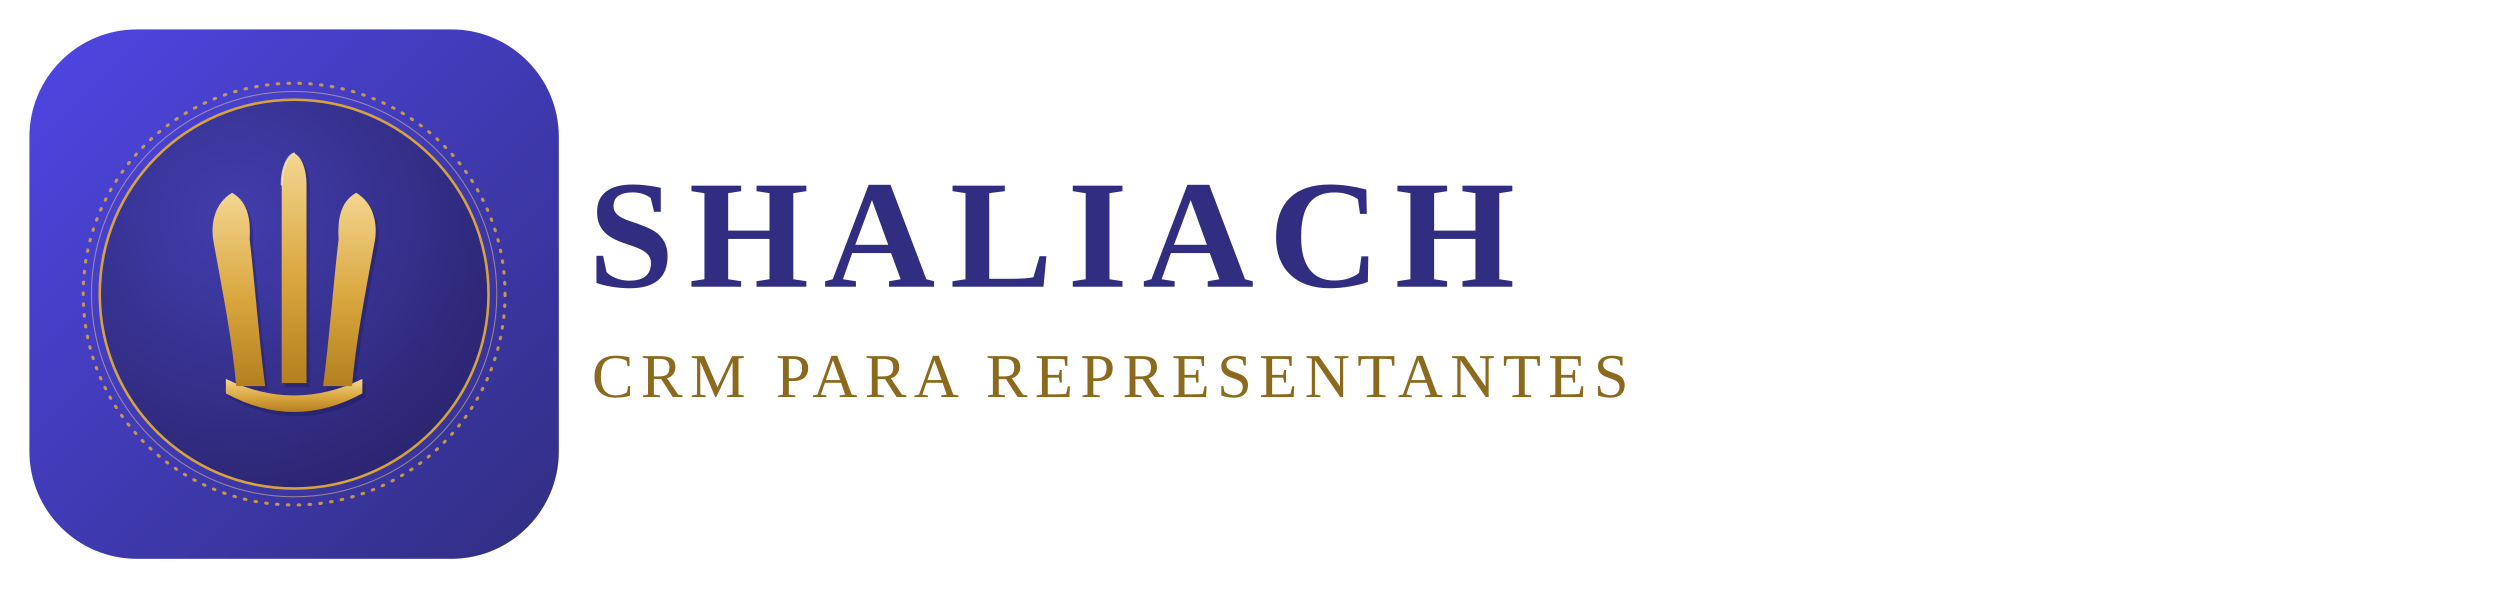
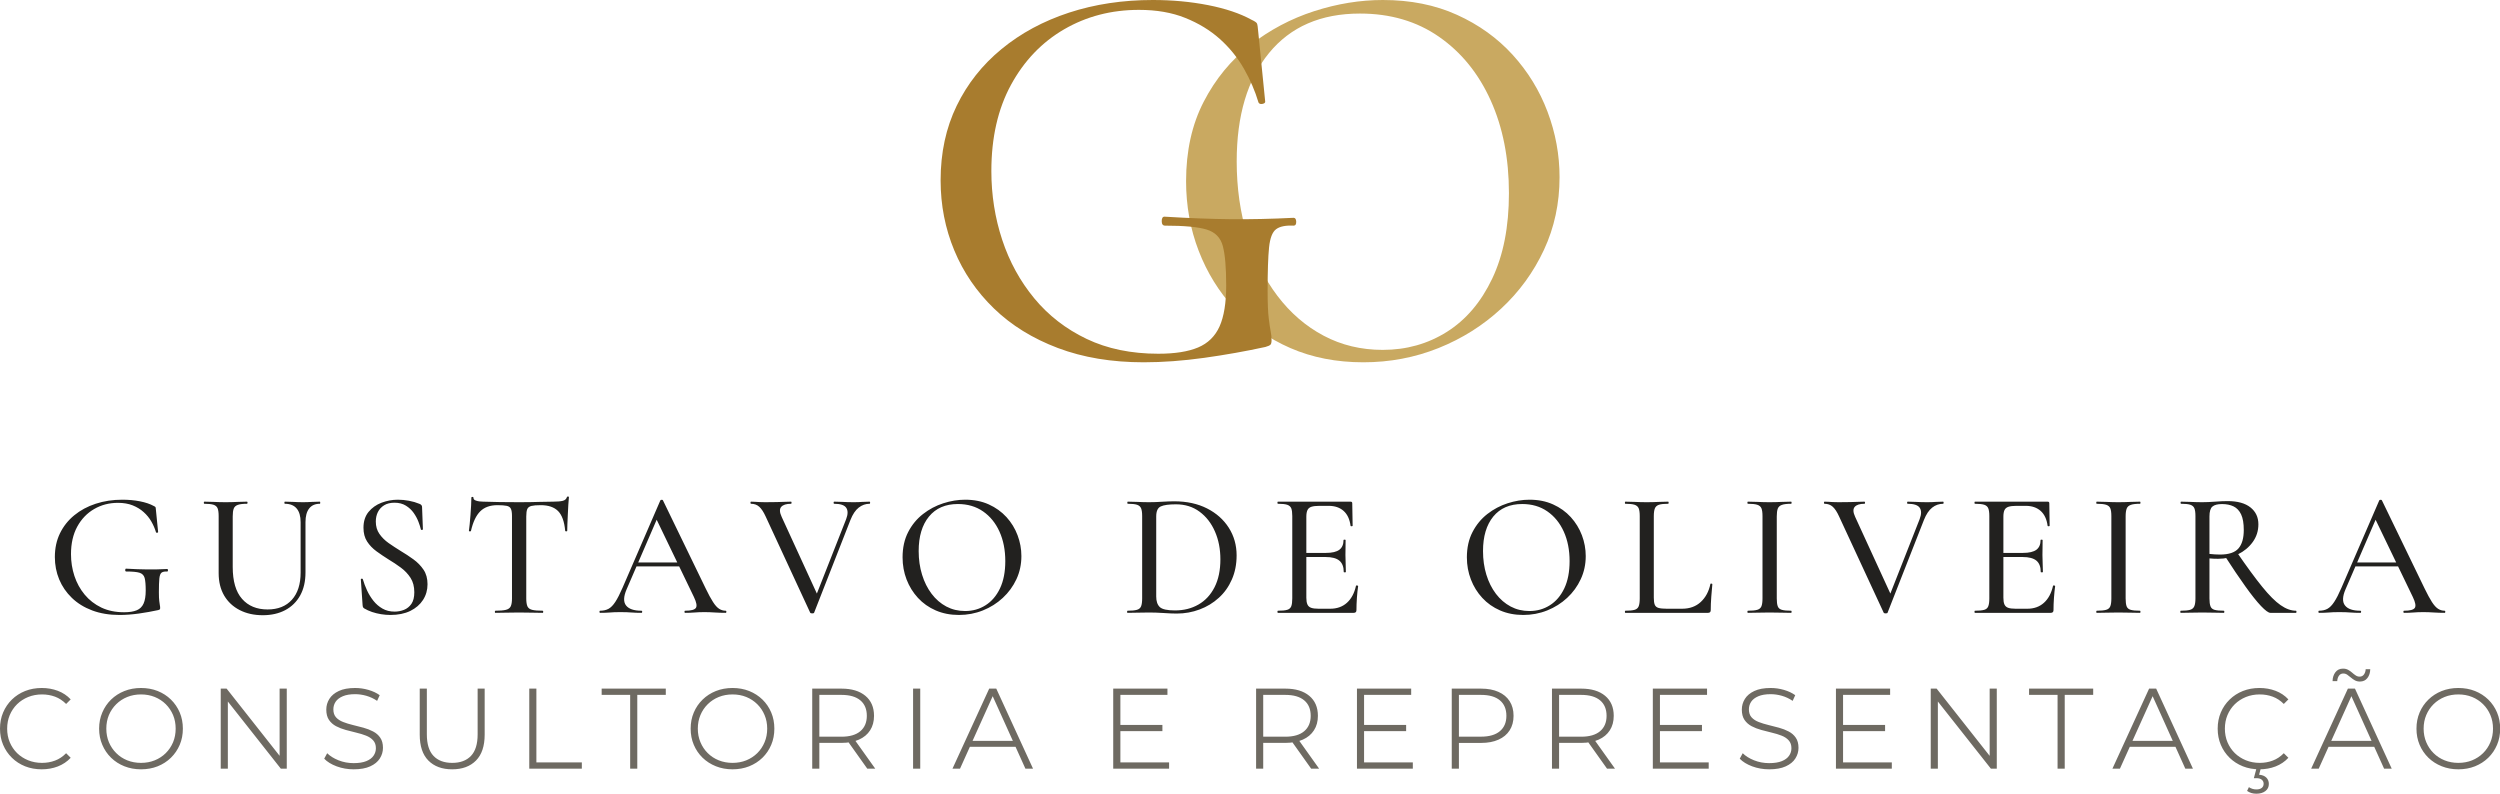
- <svg xmlns="http://www.w3.org/2000/svg" viewBox="0 0 680 160">
-   <defs>
-     <linearGradient id="bgGrad2" x1="0%" y1="0%" x2="100%" y2="100%">
-       <stop offset="0%" stop-color="#4F46E5" />
-       <stop offset="100%" stop-color="#312E81" />
-     </linearGradient>
-     <radialGradient id="medallionGrad2" cx="35%" cy="30%" r="75%">
-       <stop offset="0%" stop-color="#433DAE" />
-       <stop offset="100%" stop-color="#2A2570" />
-     </radialGradient>
-     <linearGradient id="goldGrad2" x1="0%" y1="0%" x2="0%" y2="100%">
-       <stop offset="0%" stop-color="#F3D68F" />
-       <stop offset="55%" stop-color="#D9A63E" />
-       <stop offset="100%" stop-color="#B47F1F" />
-     </linearGradient>
-   </defs>
-   <g transform="translate(8,8) scale(0.28125)">
-     <rect width="512" height="512" rx="104" fill="url(#bgGrad2)" />
-     <circle cx="256" cy="256" r="204" fill="none" stroke="#D9A63E" stroke-width="3" stroke-dasharray="1.5 9" stroke-linecap="round" opacity="0.85" />
-     <circle cx="256" cy="256" r="196" fill="none" stroke="#F3D68F" stroke-width="1" opacity="0.5" />
-     <circle cx="256" cy="256" r="188" fill="url(#medallionGrad2)" stroke="#D9A63E" stroke-width="2.5" opacity="0.97" />
-     <g transform="translate(3,4)" opacity="0.35" fill="#1A1750">
-       <path d="M190,352 Q256,388 322,352 L322,338 Q256,370 190,338 Z" />
-       <path d="M200,345 C196,300 188,260 178,205 C175,188 179,168 196,158 C212,167 214,185 213,203 C219,255 222,300 228,345 Z" />
-       <path d="M244,342 C244,280 244,210 244,150 C244,133 250,122 256,120 C262,122 268,133 268,150 C268,210 268,280 268,342 Z" />
-       <path d="M312,345 C316,300 324,260 334,205 C337,188 333,168 316,158 C300,167 298,185 299,203 C293,255 290,300 284,345 Z" />
+ <svg xmlns="http://www.w3.org/2000/svg" width="590.2" height="187.4" viewBox="0 0 590.2 187.4" role="img" aria-labelledby="t">
+   <g fill="#C9A961">
+     <g transform="translate(273.54 83.95)">
+       <path d="M48.31 1.58Q38.81 1.58 31.09 -1.78Q23.36 -5.15 17.89 -11.09Q12.41 -17.03 9.44 -24.75Q6.47 -32.47 6.47 -41.18Q6.47 -51.88 10.63 -59.93Q14.78 -67.98 21.65 -73.33Q28.51 -78.67 36.7 -81.31Q44.88 -83.95 52.93 -83.95Q62.7 -83.95 70.42 -80.45Q78.14 -76.96 83.56 -71.02Q88.97 -65.08 91.81 -57.55Q94.64 -50.03 94.64 -42.11Q94.64 -32.87 90.95 -24.95Q87.25 -17.03 80.85 -11.09Q74.45 -5.15 66.07 -1.78Q57.68 1.58 48.31 1.58ZM52.89 -1.35Q61.29 -1.35 68.05 -5.61Q74.8 -9.87 78.74 -18.17Q82.69 -26.46 82.69 -38.35Q82.69 -50.71 78.38 -60.25Q74.07 -69.79 66.18 -75.27Q58.3 -80.75 47.51 -80.75Q33.68 -80.75 26.05 -71.43Q18.42 -62.1 18.42 -45.85Q18.42 -36.43 20.92 -28.31Q23.42 -20.2 28.02 -14.12Q32.63 -8.04 38.94 -4.7Q45.26 -1.35 52.89 -1.35Z" />
    </g>
-     <g fill="url(#goldGrad2)">
-       <path d="M190,352 Q256,388 322,352 L322,338 Q256,370 190,338 Z" />
-       <path d="M200,345 C196,300 188,260 178,205 C175,188 179,168 196,158 C212,167 214,185 213,203 C219,255 222,300 228,345 Z" />
-       <path d="M244,342 C244,280 244,210 244,150 C244,133 250,122 256,120 C262,122 268,133 268,150 C268,210 268,280 268,342 Z" />
-       <path d="M312,345 C316,300 324,260 334,205 C337,188 333,168 316,158 C300,167 298,185 299,203 C293,255 290,300 284,345 Z" />
+   </g>
+   <g fill="#A87C2E">
+     <g transform="translate(215.59 83.95)">
+       <path d="M54.41 1.58Q43.08 1.58 34.16 -1.79Q25.23 -5.16 19.08 -11.11Q12.92 -17.07 9.7 -24.83Q6.47 -32.6 6.47 -41.38Q6.47 -51.16 10.26 -58.97Q14.05 -66.79 20.87 -72.38Q27.68 -77.98 36.8 -80.97Q45.92 -83.95 56.57 -83.95Q63.43 -83.95 69.62 -82.74Q75.81 -81.52 79.84 -79.3Q81 -78.77 81.16 -78.4Q81.33 -78.04 81.46 -76.34L83.1 -59.95Q83.1 -59.55 82.44 -59.42Q81.78 -59.29 81.52 -59.74Q80.3 -63.85 78.06 -67.76Q75.83 -71.66 72.39 -74.75Q68.94 -77.83 64.23 -79.72Q59.52 -81.62 53.29 -81.62Q43.54 -81.62 35.63 -77.03Q27.72 -72.43 23.08 -63.91Q18.45 -55.39 18.45 -43.57Q18.45 -35.09 21.01 -27.33Q23.57 -19.58 28.59 -13.51Q33.61 -7.44 40.94 -3.94Q48.27 -0.44 57.86 -0.44Q63.74 -0.44 67.25 -1.92Q70.76 -3.4 72.33 -6.9Q73.89 -10.41 73.89 -16.56Q73.89 -22.9 73.09 -25.87Q72.3 -28.84 69.27 -29.76Q66.24 -30.68 59.46 -30.68Q58.67 -30.68 58.67 -31.74Q58.67 -32.8 59.33 -32.8Q67.99 -32.27 75.02 -32.2Q82.04 -32.14 89.79 -32.53Q90.39 -32.53 90.42 -31.61Q90.45 -30.68 89.79 -30.68Q86.97 -30.82 85.66 -29.83Q84.35 -28.84 84.01 -25.54Q83.67 -22.24 83.67 -15.24Q83.67 -10.88 83.94 -8.77Q84.2 -6.66 84.4 -5.67Q84.6 -4.68 84.6 -3.62Q84.6 -2.83 84.33 -2.57Q84.07 -2.3 83.15 -2.04Q76.25 -0.53 68.7 0.53Q61.15 1.58 54.41 1.58Z" />
    </g>
-     <path d="M244,150 C244,133 250,122 256,120" fill="none" stroke="#FCE9BC" stroke-width="2" opacity="0.8" stroke-linecap="round" />
  </g>
-   <text x="160" y="78" font-family="Georgia, 'Times New Roman', serif" font-size="42" font-weight="700" letter-spacing="4" fill="#312E81">SHALIACH</text>
-   <text x="161" y="108" font-family="Georgia, 'Times New Roman', serif" font-size="17" letter-spacing="2" fill="#8B6A1E">CRM PARA REPRESENTANTES</text>
+   <g fill="#22211F">
+     <g transform="translate(10.89 144.68)">
+       <path d="M17.31 0.5Q13.71 0.5 10.87 -0.57Q8.03 -1.64 6.07 -3.54Q4.11 -5.43 3.08 -7.9Q2.06 -10.37 2.06 -13.17Q2.06 -16.28 3.26 -18.76Q4.47 -21.25 6.64 -23.03Q8.81 -24.81 11.71 -25.76Q14.61 -26.71 18 -26.71Q20.18 -26.71 22.15 -26.33Q24.12 -25.94 25.4 -25.23Q25.77 -25.06 25.82 -24.95Q25.88 -24.83 25.92 -24.29L26.44 -19.07Q26.44 -18.95 26.23 -18.91Q26.02 -18.86 25.94 -19.01Q25.55 -20.32 24.84 -21.56Q24.13 -22.8 23.03 -23.78Q21.94 -24.77 20.44 -25.37Q18.94 -25.97 16.96 -25.97Q13.85 -25.97 11.34 -24.51Q8.82 -23.05 7.34 -20.34Q5.87 -17.63 5.87 -13.86Q5.87 -11.16 6.68 -8.7Q7.5 -6.23 9.1 -4.3Q10.7 -2.37 13.03 -1.25Q15.36 -0.14 18.41 -0.14Q20.28 -0.14 21.4 -0.61Q22.51 -1.08 23.01 -2.2Q23.51 -3.31 23.51 -5.27Q23.51 -7.28 23.26 -8.23Q23 -9.17 22.04 -9.47Q21.08 -9.76 18.92 -9.76Q18.67 -9.76 18.67 -10.1Q18.67 -10.43 18.88 -10.43Q21.63 -10.27 23.87 -10.25Q26.11 -10.22 28.57 -10.35Q28.76 -10.35 28.77 -10.06Q28.78 -9.76 28.57 -9.76Q27.67 -9.8 27.25 -9.49Q26.84 -9.17 26.73 -8.12Q26.62 -7.07 26.62 -4.85Q26.62 -3.46 26.71 -2.79Q26.79 -2.12 26.85 -1.8Q26.92 -1.49 26.92 -1.15Q26.92 -0.9 26.83 -0.82Q26.75 -0.73 26.46 -0.65Q24.26 -0.17 21.86 0.17Q19.46 0.5 17.31 0.5Z M60.08 -21.41Q60.08 -23.52 59.15 -24.63Q58.21 -25.75 56.36 -25.75Q56.25 -25.75 56.25 -26Q56.25 -26.25 56.36 -26.25Q57.34 -26.25 58.39 -26.19Q59.43 -26.12 60.66 -26.12Q61.7 -26.12 62.74 -26.19Q63.77 -26.25 64.63 -26.25Q64.71 -26.25 64.71 -26Q64.71 -25.75 64.63 -25.75Q62.95 -25.75 62.09 -24.63Q61.23 -23.52 61.23 -21.41V-9.54Q61.23 -6.38 59.98 -4.11Q58.72 -1.85 56.45 -0.64Q54.18 0.56 51.15 0.56Q48.06 0.56 45.7 -0.65Q43.34 -1.86 42.03 -4.08Q40.73 -6.31 40.73 -9.37V-22.85Q40.73 -24.07 40.48 -24.68Q40.24 -25.28 39.51 -25.52Q38.77 -25.75 37.33 -25.75Q37.23 -25.75 37.23 -26Q37.23 -26.25 37.33 -26.25Q38.38 -26.25 39.65 -26.19Q40.92 -26.12 42.37 -26.12Q43.87 -26.12 45.16 -26.19Q46.44 -26.25 47.42 -26.25Q47.55 -26.25 47.55 -26Q47.55 -25.75 47.42 -25.75Q45.98 -25.75 45.26 -25.49Q44.53 -25.24 44.29 -24.61Q44.05 -23.98 44.05 -22.76V-10.84Q44.05 -5.79 46.25 -3.3Q48.44 -0.8 52.28 -0.8Q55.97 -0.8 58.03 -3.1Q60.08 -5.39 60.08 -9.5Z M77.83 -21.55Q77.83 -19.86 78.68 -18.64Q79.52 -17.42 80.86 -16.47Q82.21 -15.53 83.7 -14.61Q85.28 -13.67 86.71 -12.63Q88.15 -11.59 89.1 -10.18Q90.04 -8.78 90.04 -6.76Q90.04 -4.7 88.98 -3.05Q87.92 -1.41 85.97 -0.45Q84.01 0.5 81.27 0.5Q80.19 0.5 79.08 0.32Q77.97 0.14 76.95 -0.2Q75.93 -0.55 75.1 -1.04Q74.91 -1.16 74.82 -1.33Q74.73 -1.5 74.71 -1.84L74.3 -7.84Q74.26 -8.05 74.49 -8.07Q74.72 -8.1 74.77 -7.93Q75.14 -6.65 75.76 -5.3Q76.38 -3.96 77.28 -2.83Q78.17 -1.71 79.41 -1Q80.64 -0.29 82.27 -0.29Q83.42 -0.29 84.49 -0.71Q85.55 -1.13 86.24 -2.12Q86.92 -3.12 86.92 -4.86Q86.92 -6.88 86.03 -8.26Q85.13 -9.65 83.75 -10.67Q82.36 -11.7 80.82 -12.62Q79.35 -13.54 77.99 -14.53Q76.62 -15.53 75.77 -16.85Q74.92 -18.17 74.92 -20.09Q74.92 -22.35 76.11 -23.82Q77.31 -25.28 79.18 -26Q81.06 -26.71 83.04 -26.71Q84.33 -26.71 85.66 -26.46Q87 -26.21 88.12 -25.74Q88.49 -25.6 88.62 -25.4Q88.75 -25.2 88.75 -24.97L88.95 -19.74Q88.95 -19.6 88.74 -19.57Q88.53 -19.54 88.47 -19.69Q88.31 -20.42 87.9 -21.49Q87.5 -22.55 86.78 -23.58Q86.06 -24.61 84.94 -25.3Q83.82 -26 82.23 -26Q80.77 -26 79.79 -25.39Q78.82 -24.79 78.32 -23.79Q77.83 -22.8 77.83 -21.55Z M106.55 -25.42Q103.94 -25.42 102.48 -23.96Q101.02 -22.51 100.29 -19.33Q100.27 -19.23 100.04 -19.23Q99.81 -19.24 99.81 -19.35Q99.89 -19.89 99.99 -20.9Q100.08 -21.92 100.18 -23.09Q100.27 -24.27 100.33 -25.37Q100.39 -26.46 100.39 -27.17Q100.39 -27.38 100.64 -27.38Q100.88 -27.38 100.88 -27.17Q100.88 -26.75 101.3 -26.57Q101.72 -26.38 102.26 -26.31Q102.8 -26.25 103.18 -26.25Q106.79 -26.12 111.62 -26.12Q114.59 -26.12 116.34 -26.19Q118.09 -26.25 119.73 -26.25Q121.17 -26.25 121.95 -26.44Q122.73 -26.63 122.94 -27.3Q122.98 -27.47 123.2 -27.47Q123.42 -27.47 123.42 -27.3Q123.36 -26.65 123.28 -25.53Q123.21 -24.42 123.16 -23.19Q123.1 -21.96 123.06 -20.91Q123.02 -19.87 123.02 -19.35Q123.02 -19.24 122.79 -19.24Q122.55 -19.24 122.54 -19.35Q122.25 -22.62 120.87 -24.02Q119.48 -25.42 116.77 -25.42Q115.31 -25.42 114.57 -25.24Q113.83 -25.05 113.59 -24.5Q113.35 -23.94 113.35 -22.76V-3.4Q113.35 -2.18 113.62 -1.55Q113.9 -0.92 114.73 -0.71Q115.55 -0.5 117.25 -0.5Q117.35 -0.5 117.35 -0.25Q117.35 0 117.25 0Q116.12 0 114.71 -0.04Q113.3 -0.08 111.62 -0.08Q110.04 -0.08 108.62 -0.04Q107.21 0 106.04 0Q105.94 0 105.94 -0.25Q105.94 -0.5 106.04 -0.5Q107.69 -0.5 108.54 -0.71Q109.39 -0.92 109.69 -1.55Q109.98 -2.18 109.98 -3.4V-22.85Q109.98 -24 109.73 -24.55Q109.48 -25.1 108.74 -25.26Q107.99 -25.42 106.55 -25.42Z M138.68 -10.96 139.17 -11.9H150.6L150.89 -10.96ZM160.41 -0.5Q160.6 -0.5 160.6 -0.25Q160.6 0 160.41 0Q159.2 0 157.9 -0.08Q156.61 -0.17 155.42 -0.17Q154.06 -0.17 153.07 -0.08Q152.07 0 150.86 0Q150.7 0 150.7 -0.25Q150.7 -0.5 150.86 -0.5Q152.93 -0.5 153.39 -1.16Q153.85 -1.82 152.94 -3.72L143.88 -22.52L145.24 -24.54L137.03 -5.53Q135.94 -2.98 136.91 -1.74Q137.89 -0.5 140.52 -0.5Q140.73 -0.5 140.73 -0.25Q140.73 0 140.52 0Q139.26 0 138.21 -0.08Q137.16 -0.17 135.56 -0.17Q134.02 -0.17 133.08 -0.08Q132.14 0 130.8 0Q130.63 0 130.63 -0.25Q130.63 -0.5 130.8 -0.5Q131.93 -0.5 132.77 -0.95Q133.6 -1.4 134.37 -2.58Q135.14 -3.75 136.08 -5.92L145.01 -26.56Q145.07 -26.68 145.33 -26.69Q145.58 -26.7 145.62 -26.56L155.71 -5.75Q156.69 -3.71 157.44 -2.56Q158.18 -1.4 158.89 -0.95Q159.6 -0.5 160.41 -0.5Z M194.41 -26.25Q194.53 -26.25 194.53 -26Q194.53 -25.75 194.41 -25.75Q192.99 -25.75 191.83 -24.84Q190.68 -23.94 189.88 -21.92L181.31 -0.04Q181.26 0.13 180.86 0.13Q180.47 0.13 180.38 -0.04L169.86 -22.76Q169.14 -24.33 168.36 -25.04Q167.58 -25.75 166.41 -25.75Q166.28 -25.75 166.28 -26Q166.28 -26.25 166.41 -26.25Q166.96 -26.25 167.42 -26.21Q167.88 -26.17 168.43 -26.15Q168.98 -26.12 169.75 -26.12Q171.37 -26.12 172.49 -26.15Q173.61 -26.17 174.41 -26.21Q175.21 -26.25 175.86 -26.25Q175.98 -26.25 175.98 -26Q175.98 -25.75 175.86 -25.75Q174.17 -25.75 173.53 -25Q172.9 -24.26 173.65 -22.65L182.26 -3.89L180.75 -1.48L188.87 -22.12Q189.53 -23.85 188.89 -24.8Q188.25 -25.75 186.03 -25.75Q185.91 -25.75 185.91 -26Q185.91 -26.25 186.03 -26.25Q187.11 -26.25 188.1 -26.19Q189.09 -26.12 190.69 -26.12Q191.89 -26.12 192.62 -26.19Q193.36 -26.25 194.41 -26.25Z M215.5 0.5Q212.48 0.5 210.02 -0.57Q207.56 -1.64 205.82 -3.53Q204.08 -5.42 203.13 -7.88Q202.19 -10.33 202.19 -13.1Q202.19 -16.51 203.51 -19.07Q204.83 -21.63 207.02 -23.33Q209.2 -25.03 211.81 -25.87Q214.41 -26.71 216.97 -26.71Q220.08 -26.71 222.54 -25.6Q224.99 -24.49 226.72 -22.6Q228.44 -20.71 229.34 -18.31Q230.24 -15.92 230.24 -13.4Q230.24 -10.46 229.07 -7.94Q227.89 -5.42 225.85 -3.53Q223.82 -1.64 221.15 -0.57Q218.48 0.5 215.5 0.5ZM216.96 -0.43Q219.63 -0.43 221.78 -1.79Q223.93 -3.14 225.19 -5.78Q226.44 -8.42 226.44 -12.2Q226.44 -16.14 225.07 -19.17Q223.7 -22.21 221.19 -23.95Q218.68 -25.69 215.25 -25.69Q210.85 -25.69 208.42 -22.73Q205.99 -19.76 205.99 -14.59Q205.99 -11.59 206.79 -9.01Q207.58 -6.43 209.05 -4.49Q210.51 -2.56 212.52 -1.49Q214.53 -0.43 216.96 -0.43Z M266.91 0.17Q265.66 0.17 263.81 0.04Q261.95 -0.08 260.39 -0.08Q258.97 -0.08 257.65 -0.04Q256.34 0 255.29 0Q255.2 0 255.2 -0.25Q255.2 -0.5 255.29 -0.5Q256.75 -0.5 257.5 -0.71Q258.25 -0.92 258.5 -1.55Q258.75 -2.18 258.75 -3.4V-22.85Q258.75 -24.07 258.5 -24.68Q258.25 -25.28 257.53 -25.52Q256.8 -25.75 255.35 -25.75Q255.25 -25.75 255.25 -26Q255.25 -26.25 255.35 -26.25Q256.4 -26.25 257.68 -26.19Q258.97 -26.12 260.4 -26.12Q261.83 -26.12 263.48 -26.23Q265.14 -26.33 266.32 -26.33Q270.76 -26.33 274.07 -24.65Q277.37 -22.97 279.21 -20.08Q281.05 -17.18 281.05 -13.57Q281.05 -10.42 279.93 -7.88Q278.82 -5.33 276.85 -3.55Q274.89 -1.76 272.33 -0.8Q269.76 0.17 266.91 0.17ZM266.49 -0.57Q269.63 -0.57 272.04 -1.96Q274.46 -3.34 275.84 -6.05Q277.22 -8.76 277.22 -12.64Q277.22 -16.28 275.93 -19.21Q274.65 -22.15 272.3 -23.88Q269.96 -25.62 266.72 -25.62Q264.21 -25.62 263.14 -25.12Q262.07 -24.63 262.07 -22.76V-3.86Q262.07 -2.17 262.91 -1.37Q263.75 -0.57 266.49 -0.57Z M308.69 0H290.79Q290.69 0 290.69 -0.25Q290.69 -0.5 290.79 -0.5Q292.26 -0.5 292.98 -0.71Q293.7 -0.92 293.95 -1.55Q294.19 -2.18 294.19 -3.4V-22.85Q294.19 -24.07 293.95 -24.68Q293.7 -25.28 292.98 -25.52Q292.26 -25.75 290.79 -25.75Q290.69 -25.75 290.69 -26Q290.69 -26.25 290.79 -26.25H307.95Q308.35 -26.25 308.35 -25.87L308.44 -20.56Q308.44 -20.46 308.21 -20.44Q307.99 -20.42 307.95 -20.54Q307.65 -22.86 306.31 -24.06Q304.97 -25.26 302.78 -25.26H300.62Q299.39 -25.26 298.71 -25.04Q298.04 -24.82 297.78 -24.26Q297.51 -23.7 297.51 -22.69V-3.57Q297.51 -2.56 297.76 -2Q298 -1.43 298.62 -1.2Q299.24 -0.97 300.39 -0.97H303.14Q305.54 -0.97 307.1 -2.38Q308.66 -3.79 309.23 -6.38Q309.25 -6.5 309.49 -6.46Q309.74 -6.42 309.74 -6.32Q309.57 -5.17 309.45 -3.58Q309.34 -1.99 309.34 -0.63Q309.34 0 308.69 0ZM306.34 -9.64Q306.34 -11.46 305.31 -12.32Q304.29 -13.18 302.04 -13.18H295.93V-14.15H302.13Q304.31 -14.15 305.3 -14.89Q306.29 -15.64 306.29 -17.18Q306.29 -17.28 306.54 -17.28Q306.78 -17.28 306.78 -17.18Q306.78 -15.88 306.76 -15.16Q306.74 -14.44 306.74 -13.65Q306.74 -12.67 306.79 -11.72Q306.84 -10.77 306.84 -9.64Q306.84 -9.56 306.59 -9.56Q306.34 -9.56 306.34 -9.64Z M348.73 0.5Q345.7 0.5 343.25 -0.57Q340.79 -1.64 339.05 -3.53Q337.3 -5.42 336.36 -7.88Q335.41 -10.33 335.41 -13.1Q335.41 -16.51 336.74 -19.07Q338.06 -21.63 340.24 -23.33Q342.43 -25.03 345.03 -25.87Q347.63 -26.71 350.2 -26.71Q353.3 -26.71 355.76 -25.6Q358.22 -24.49 359.94 -22.6Q361.66 -20.71 362.57 -18.31Q363.47 -15.92 363.47 -13.4Q363.47 -10.46 362.29 -7.94Q361.12 -5.42 359.08 -3.53Q357.04 -1.64 354.38 -0.57Q351.71 0.5 348.73 0.5ZM350.18 -0.43Q352.86 -0.43 355 -1.79Q357.15 -3.14 358.41 -5.78Q359.66 -8.42 359.66 -12.2Q359.66 -16.14 358.29 -19.17Q356.92 -22.21 354.41 -23.95Q351.91 -25.69 348.47 -25.69Q344.07 -25.69 341.64 -22.73Q339.22 -19.76 339.22 -14.59Q339.22 -11.59 340.01 -9.01Q340.8 -6.43 342.27 -4.49Q343.74 -2.56 345.75 -1.49Q347.75 -0.43 350.18 -0.43Z M379.54 -22.81V-3.57Q379.54 -2.46 379.77 -1.91Q380 -1.35 380.66 -1.16Q381.32 -0.97 382.61 -0.97H386.21Q388.91 -0.97 390.63 -2.57Q392.35 -4.17 392.9 -6.81Q392.92 -6.94 393.14 -6.91Q393.36 -6.88 393.36 -6.75Q393.23 -5.53 393.11 -3.81Q392.98 -2.09 392.98 -0.63Q392.98 0 392.34 0H372.8Q372.72 0 372.72 -0.25Q372.72 -0.5 372.8 -0.5Q374.26 -0.5 374.99 -0.71Q375.72 -0.92 375.97 -1.55Q376.22 -2.18 376.22 -3.4V-22.85Q376.22 -24.07 375.97 -24.68Q375.72 -25.28 374.99 -25.52Q374.26 -25.75 372.8 -25.75Q372.72 -25.75 372.72 -26Q372.72 -26.25 372.8 -26.25Q373.81 -26.25 375.12 -26.19Q376.43 -26.12 377.85 -26.12Q379.37 -26.12 380.65 -26.19Q381.94 -26.25 382.94 -26.25Q383.04 -26.25 383.04 -26Q383.04 -25.75 382.94 -25.75Q381.49 -25.75 380.77 -25.52Q380.04 -25.28 379.79 -24.65Q379.54 -24.02 379.54 -22.81Z M408.57 -3.4Q408.57 -2.18 408.8 -1.55Q409.03 -0.92 409.77 -0.71Q410.5 -0.5 411.96 -0.5Q412.07 -0.5 412.07 -0.25Q412.07 0 411.96 0Q410.91 0 409.64 -0.04Q408.37 -0.08 406.84 -0.08Q405.39 -0.08 404.09 -0.04Q402.8 0 401.74 0Q401.64 0 401.64 -0.25Q401.64 -0.5 401.75 -0.5Q403.2 -0.5 403.95 -0.71Q404.69 -0.92 404.95 -1.55Q405.2 -2.18 405.2 -3.4V-22.85Q405.2 -24.07 404.95 -24.68Q404.7 -25.28 403.95 -25.52Q403.2 -25.75 401.74 -25.75Q401.64 -25.75 401.64 -26Q401.64 -26.25 401.74 -26.25Q402.8 -26.25 404.09 -26.19Q405.39 -26.12 406.84 -26.12Q408.37 -26.12 409.67 -26.19Q410.96 -26.25 411.96 -26.25Q412.07 -26.25 412.07 -26Q412.07 -25.75 411.96 -25.75Q410.51 -25.75 409.79 -25.49Q409.06 -25.24 408.81 -24.61Q408.57 -23.98 408.57 -22.76Z M447.84 -26.25Q447.96 -26.25 447.96 -26Q447.96 -25.75 447.84 -25.75Q446.42 -25.75 445.26 -24.84Q444.11 -23.94 443.31 -21.92L434.73 -0.04Q434.69 0.13 434.29 0.13Q433.89 0.13 433.81 -0.04L423.28 -22.76Q422.57 -24.33 421.79 -25.04Q421.01 -25.75 419.84 -25.75Q419.71 -25.75 419.71 -26Q419.71 -26.25 419.84 -26.25Q420.39 -26.25 420.85 -26.21Q421.3 -26.17 421.86 -26.15Q422.41 -26.12 423.18 -26.12Q424.79 -26.12 425.92 -26.15Q427.04 -26.17 427.84 -26.21Q428.64 -26.25 429.28 -26.25Q429.41 -26.25 429.41 -26Q429.41 -25.75 429.28 -25.75Q427.59 -25.75 426.96 -25Q426.33 -24.26 427.08 -22.65L435.69 -3.89L434.18 -1.48L442.3 -22.12Q442.96 -23.85 442.32 -24.8Q441.68 -25.75 439.46 -25.75Q439.34 -25.75 439.34 -26Q439.34 -26.25 439.46 -26.25Q440.54 -26.25 441.53 -26.19Q442.52 -26.12 444.12 -26.12Q445.32 -26.12 446.05 -26.19Q446.79 -26.25 447.84 -26.25Z M473.24 0H455.35Q455.25 0 455.25 -0.25Q455.25 -0.5 455.35 -0.5Q456.81 -0.5 457.54 -0.71Q458.26 -0.92 458.5 -1.55Q458.75 -2.18 458.75 -3.4V-22.85Q458.75 -24.07 458.5 -24.68Q458.26 -25.28 457.54 -25.52Q456.81 -25.75 455.35 -25.75Q455.25 -25.75 455.25 -26Q455.25 -26.25 455.35 -26.25H472.51Q472.91 -26.25 472.91 -25.87L472.99 -20.56Q472.99 -20.46 472.77 -20.44Q472.55 -20.42 472.51 -20.54Q472.21 -22.86 470.87 -24.06Q469.52 -25.26 467.34 -25.26H465.18Q463.94 -25.26 463.27 -25.04Q462.6 -24.82 462.33 -24.26Q462.07 -23.7 462.07 -22.69V-3.57Q462.07 -2.56 462.31 -2Q462.56 -1.43 463.17 -1.2Q463.79 -0.97 464.95 -0.97H467.7Q470.1 -0.97 471.65 -2.38Q473.21 -3.79 473.79 -6.38Q473.81 -6.5 474.05 -6.46Q474.29 -6.42 474.29 -6.32Q474.13 -5.17 474.01 -3.58Q473.9 -1.99 473.9 -0.63Q473.9 0 473.24 0ZM470.89 -9.64Q470.89 -11.46 469.87 -12.32Q468.84 -13.18 466.6 -13.18H460.49V-14.15H466.69Q468.86 -14.15 469.86 -14.89Q470.85 -15.64 470.85 -17.18Q470.85 -17.28 471.09 -17.28Q471.33 -17.28 471.33 -17.18Q471.33 -15.88 471.31 -15.16Q471.29 -14.44 471.29 -13.65Q471.29 -12.67 471.34 -11.72Q471.4 -10.77 471.4 -9.64Q471.4 -9.56 471.14 -9.56Q470.89 -9.56 470.89 -9.64Z M490.93 -3.4Q490.93 -2.18 491.16 -1.55Q491.39 -0.92 492.13 -0.71Q492.86 -0.5 494.33 -0.5Q494.43 -0.5 494.43 -0.25Q494.43 0 494.33 0Q493.27 0 492.01 -0.04Q490.74 -0.08 489.2 -0.08Q487.75 -0.08 486.46 -0.04Q485.16 0 484.1 0Q484 0 484 -0.25Q484 -0.5 484.11 -0.5Q485.56 -0.5 486.31 -0.71Q487.06 -0.92 487.31 -1.55Q487.56 -2.18 487.56 -3.4V-22.85Q487.56 -24.07 487.31 -24.68Q487.06 -25.28 486.31 -25.52Q485.56 -25.75 484.1 -25.75Q484 -25.75 484 -26Q484 -26.25 484.1 -26.25Q485.16 -26.25 486.46 -26.19Q487.75 -26.12 489.2 -26.12Q490.74 -26.12 492.03 -26.19Q493.32 -26.25 494.33 -26.25Q494.43 -26.25 494.43 -26Q494.43 -25.75 494.33 -25.75Q492.87 -25.75 492.15 -25.49Q491.42 -25.24 491.18 -24.61Q490.93 -23.98 490.93 -22.76Z M525.1 0Q524.43 0 522.89 -1.61Q521.36 -3.22 519.2 -6.24Q517.04 -9.25 514.36 -13.41L517.2 -14.29Q520.7 -9.2 523.16 -6.17Q525.61 -3.14 527.51 -1.82Q529.4 -0.5 531.15 -0.5Q531.26 -0.5 531.26 -0.25Q531.26 0 531.15 0Q528.79 0 527.3 0Q525.81 0 525.1 0ZM515.01 -26.38Q518.53 -26.38 520.4 -24.89Q522.27 -23.4 522.27 -20.9Q522.27 -18.56 520.93 -16.71Q519.59 -14.86 517.43 -13.81Q515.27 -12.76 512.76 -12.76Q512.28 -12.76 511.73 -12.78Q511.18 -12.8 510.72 -12.85V-3.4Q510.72 -2.18 510.96 -1.55Q511.19 -0.92 511.92 -0.71Q512.66 -0.5 514.12 -0.5Q514.23 -0.5 514.23 -0.25Q514.23 0 514.12 0Q513.08 0 511.81 -0.04Q510.55 -0.08 509.02 -0.08Q507.6 -0.08 506.3 -0.04Q504.99 0 503.94 0Q503.84 0 503.84 -0.25Q503.84 -0.5 503.94 -0.5Q505.41 -0.5 506.14 -0.71Q506.87 -0.92 507.14 -1.55Q507.41 -2.18 507.41 -3.4V-22.85Q507.41 -24.07 507.16 -24.68Q506.92 -25.28 506.19 -25.52Q505.47 -25.75 504.01 -25.75Q503.9 -25.75 503.9 -26Q503.9 -26.25 504.01 -26.25Q505.03 -26.25 506.32 -26.19Q507.6 -26.12 509.02 -26.12Q510.36 -26.12 512.06 -26.25Q513.75 -26.38 515.01 -26.38ZM518.82 -19.56Q518.82 -21.92 518.19 -23.25Q517.56 -24.57 516.41 -25.13Q515.27 -25.68 513.69 -25.68Q512.11 -25.68 511.42 -25.09Q510.72 -24.51 510.72 -22.76V-13.91Q511.31 -13.85 512 -13.8Q512.68 -13.76 513.21 -13.76Q516.31 -13.76 517.57 -15.21Q518.82 -16.65 518.82 -19.56Z M544.49 -10.96 544.98 -11.9H556.4L556.7 -10.96ZM566.22 -0.5Q566.4 -0.5 566.4 -0.25Q566.4 0 566.22 0Q565 0 563.71 -0.08Q562.41 -0.17 561.22 -0.17Q559.86 -0.17 558.87 -0.08Q557.88 0 556.67 0Q556.5 0 556.5 -0.25Q556.5 -0.5 556.67 -0.5Q558.74 -0.5 559.19 -1.16Q559.65 -1.82 558.74 -3.72L549.68 -22.52L551.05 -24.54L542.83 -5.53Q541.74 -2.98 542.72 -1.74Q543.69 -0.5 546.32 -0.5Q546.53 -0.5 546.53 -0.25Q546.53 0 546.32 0Q545.06 0 544.01 -0.08Q542.96 -0.17 541.37 -0.17Q539.82 -0.17 538.88 -0.08Q537.94 0 536.6 0Q536.44 0 536.44 -0.25Q536.44 -0.5 536.6 -0.5Q537.74 -0.5 538.57 -0.95Q539.4 -1.4 540.17 -2.58Q540.95 -3.75 541.88 -5.92L550.81 -26.56Q550.87 -26.68 551.13 -26.69Q551.38 -26.7 551.43 -26.56L561.51 -5.75Q562.5 -3.71 563.24 -2.56Q563.99 -1.4 564.7 -0.95Q565.41 -0.5 566.22 -0.5Z" />
+     </g>
+   </g>
+   <g fill="#6E6A62">
+     <g transform="translate(-1.44 181.47)">
+       <path d="M11.29 0.15Q9.17 0.15 7.37 -0.56Q5.57 -1.28 4.25 -2.58Q2.92 -3.88 2.18 -5.63Q1.44 -7.37 1.44 -9.45Q1.44 -11.53 2.18 -13.27Q2.92 -15.02 4.25 -16.32Q5.58 -17.62 7.38 -18.34Q9.18 -19.05 11.3 -19.05Q13.33 -19.05 15.1 -18.38Q16.87 -17.71 18.13 -16.36L17.05 -15.28Q15.86 -16.47 14.43 -17Q12.99 -17.53 11.36 -17.53Q9.6 -17.53 8.09 -16.92Q6.59 -16.31 5.47 -15.22Q4.36 -14.12 3.74 -12.65Q3.13 -11.18 3.13 -9.45Q3.13 -7.72 3.74 -6.25Q4.36 -4.78 5.47 -3.68Q6.59 -2.59 8.09 -1.98Q9.6 -1.37 11.36 -1.37Q12.99 -1.37 14.43 -1.91Q15.86 -2.44 17.05 -3.65L18.13 -2.57Q16.87 -1.22 15.1 -0.53Q13.33 0.15 11.29 0.15Z M34.73 0.15Q32.61 0.15 30.8 -0.57Q28.99 -1.29 27.66 -2.59Q26.33 -3.89 25.59 -5.64Q24.84 -7.38 24.84 -9.45Q24.84 -11.52 25.59 -13.26Q26.33 -15.01 27.66 -16.31Q29 -17.61 30.8 -18.33Q32.6 -19.05 34.73 -19.05Q36.86 -19.05 38.66 -18.34Q40.46 -17.62 41.79 -16.32Q43.12 -15.02 43.87 -13.27Q44.61 -11.52 44.61 -9.45Q44.61 -7.37 43.87 -5.63Q43.12 -3.88 41.79 -2.58Q40.46 -1.28 38.66 -0.56Q36.86 0.15 34.73 0.15ZM34.73 -1.37Q36.48 -1.37 37.97 -1.97Q39.47 -2.58 40.57 -3.67Q41.68 -4.77 42.3 -6.24Q42.91 -7.71 42.91 -9.45Q42.91 -11.2 42.3 -12.66Q41.68 -14.12 40.58 -15.22Q39.47 -16.32 37.97 -16.93Q36.48 -17.53 34.73 -17.53Q32.98 -17.53 31.49 -16.93Q29.99 -16.32 28.88 -15.22Q27.77 -14.12 27.15 -12.66Q26.54 -11.2 26.54 -9.45Q26.54 -7.71 27.15 -6.25Q27.77 -4.78 28.88 -3.68Q29.99 -2.57 31.48 -1.97Q32.98 -1.37 34.73 -1.37Z M53.55 0V-18.9H54.94L68.2 -2.09H67.45V-18.9H69.14V0H67.74L54.48 -16.81H55.23V0Z M84.93 0.15Q82.82 0.15 80.92 -0.55Q79.02 -1.26 77.98 -2.36L78.68 -3.65Q79.67 -2.66 81.35 -1.98Q83.03 -1.31 84.92 -1.31Q86.75 -1.31 87.91 -1.78Q89.07 -2.25 89.62 -3.05Q90.18 -3.85 90.18 -4.83Q90.18 -5.98 89.54 -6.68Q88.91 -7.39 87.86 -7.8Q86.82 -8.21 85.58 -8.5Q84.33 -8.79 83.08 -9.14Q81.83 -9.48 80.78 -10.03Q79.74 -10.58 79.1 -11.52Q78.47 -12.45 78.47 -13.95Q78.47 -15.31 79.19 -16.47Q79.91 -17.63 81.42 -18.34Q82.92 -19.05 85.28 -19.05Q86.87 -19.05 88.42 -18.6Q89.97 -18.15 91.08 -17.35L90.47 -16.01Q89.28 -16.82 87.92 -17.21Q86.56 -17.59 85.29 -17.59Q83.52 -17.59 82.37 -17.1Q81.22 -16.61 80.68 -15.81Q80.14 -15 80.14 -14Q80.14 -12.82 80.77 -12.12Q81.41 -11.42 82.45 -11.02Q83.5 -10.61 84.75 -10.31Q86 -10.01 87.25 -9.67Q88.49 -9.33 89.53 -8.78Q90.58 -8.24 91.21 -7.31Q91.85 -6.39 91.85 -4.92Q91.85 -3.57 91.11 -2.41Q90.38 -1.25 88.84 -0.55Q87.31 0.15 84.93 0.15Z M108.19 0.15Q104.62 0.15 102.57 -1.92Q100.53 -3.99 100.53 -8.04V-18.9H102.21V-8.11Q102.21 -4.67 103.78 -3.02Q105.34 -1.37 108.2 -1.37Q111.06 -1.37 112.63 -3.02Q114.2 -4.67 114.2 -8.11V-18.9H115.86V-8.04Q115.86 -3.99 113.81 -1.92Q111.76 0.15 108.19 0.15Z M126.39 0V-18.9H128.07V-1.48H138.8V0Z M150.21 0V-17.42H143.48V-18.9H158.62V-17.42H151.89V0Z M174.38 0.15Q172.25 0.15 170.45 -0.57Q168.64 -1.29 167.3 -2.59Q165.97 -3.89 165.23 -5.64Q164.49 -7.38 164.49 -9.45Q164.49 -11.52 165.23 -13.26Q165.97 -15.01 167.31 -16.31Q168.64 -17.61 170.44 -18.33Q172.25 -19.05 174.38 -19.05Q176.5 -19.05 178.3 -18.34Q180.1 -17.62 181.44 -16.32Q182.77 -15.02 183.51 -13.27Q184.25 -11.52 184.25 -9.45Q184.25 -7.37 183.51 -5.63Q182.77 -3.88 181.44 -2.58Q180.1 -1.28 178.3 -0.56Q176.5 0.15 174.38 0.15ZM174.38 -1.37Q176.13 -1.37 177.62 -1.97Q179.11 -2.58 180.22 -3.67Q181.33 -4.77 181.94 -6.24Q182.56 -7.71 182.56 -9.45Q182.56 -11.2 181.94 -12.66Q181.33 -14.12 180.22 -15.22Q179.11 -16.32 177.62 -16.93Q176.13 -17.53 174.38 -17.53Q172.63 -17.53 171.13 -16.93Q169.63 -16.32 168.52 -15.22Q167.41 -14.12 166.8 -12.66Q166.18 -11.2 166.18 -9.45Q166.18 -7.71 166.8 -6.25Q167.41 -4.78 168.52 -3.68Q169.63 -2.57 171.13 -1.97Q172.63 -1.37 174.38 -1.37Z M193.19 0V-18.9H200.11Q203.69 -18.9 205.73 -17.21Q207.78 -15.51 207.78 -12.48Q207.78 -10.49 206.86 -9.06Q205.94 -7.62 204.22 -6.86Q202.51 -6.09 200.11 -6.09H194.12L194.87 -6.87V0ZM206.19 0 201.31 -6.86H203.18L208.07 0ZM194.87 -6.75 194.12 -7.55H200.09Q203.02 -7.55 204.55 -8.85Q206.08 -10.15 206.08 -12.48Q206.08 -14.85 204.55 -16.13Q203.02 -17.42 200.09 -17.42H194.12L194.87 -18.23Z M217 0V-18.9H218.69V0Z M226.3 0 234.97 -18.9H236.64L245.32 0H243.52L235.44 -17.9H236.15L228.08 0ZM229.59 -5.17 230.12 -6.57H241.27L241.81 -5.17Z M264.25 0V-18.9H277.05V-17.42H265.94V-1.48H277.44V0ZM265.75 -8.87V-10.33H275.86V-8.87Z M297.98 0V-18.9H304.9Q308.48 -18.9 310.52 -17.21Q312.57 -15.51 312.57 -12.48Q312.57 -10.49 311.64 -9.06Q310.72 -7.62 309.01 -6.86Q307.29 -6.09 304.9 -6.09H298.9L299.66 -6.87V0ZM310.98 0 306.1 -6.86H307.97L312.86 0ZM299.66 -6.75 298.9 -7.55H304.88Q307.81 -7.55 309.34 -8.85Q310.87 -10.15 310.87 -12.48Q310.87 -14.85 309.34 -16.13Q307.81 -17.42 304.88 -17.42H298.9L299.66 -18.23Z M321.79 0V-18.9H334.59V-17.42H323.47V-1.48H334.98V0ZM323.29 -8.87V-10.33H333.4V-8.87Z M344.17 0V-18.9H351.09Q353.49 -18.9 355.2 -18.13Q356.92 -17.37 357.84 -15.93Q358.76 -14.5 358.76 -12.48Q358.76 -10.49 357.84 -9.05Q356.92 -7.61 355.2 -6.85Q353.49 -6.08 351.09 -6.08H345.1L345.86 -6.87V0ZM345.86 -6.75 345.1 -7.56H351.08Q354.01 -7.56 355.54 -8.86Q357.07 -10.15 357.07 -12.48Q357.07 -14.85 355.54 -16.13Q354.01 -17.42 351.08 -17.42H345.1L345.86 -18.23Z M367.83 0V-18.9H374.75Q378.33 -18.9 380.37 -17.21Q382.41 -15.51 382.41 -12.48Q382.41 -10.49 381.49 -9.06Q380.57 -7.62 378.86 -6.86Q377.14 -6.09 374.75 -6.09H368.75L369.51 -6.87V0ZM380.83 0 375.95 -6.86H377.82L382.71 0ZM369.51 -6.75 368.75 -7.55H374.73Q377.66 -7.55 379.19 -8.85Q380.72 -10.15 380.72 -12.48Q380.72 -14.85 379.19 -16.13Q377.66 -17.42 374.73 -17.42H368.75L369.51 -18.23Z M391.64 0V-18.9H404.44V-17.42H393.32V-1.48H404.83V0ZM393.14 -8.87V-10.33H403.24V-8.87Z M419.11 0.15Q417 0.15 415.1 -0.55Q413.2 -1.26 412.16 -2.36L412.86 -3.65Q413.85 -2.66 415.53 -1.98Q417.21 -1.31 419.1 -1.31Q420.93 -1.31 422.09 -1.78Q423.25 -2.25 423.8 -3.05Q424.36 -3.85 424.36 -4.83Q424.36 -5.98 423.72 -6.68Q423.09 -7.39 422.04 -7.8Q421 -8.21 419.75 -8.5Q418.51 -8.79 417.26 -9.14Q416.01 -9.48 414.96 -10.03Q413.92 -10.58 413.28 -11.52Q412.65 -12.45 412.65 -13.95Q412.65 -15.31 413.37 -16.47Q414.09 -17.63 415.6 -18.34Q417.1 -19.05 419.46 -19.05Q421.05 -19.05 422.6 -18.6Q424.15 -18.15 425.26 -17.35L424.65 -16.01Q423.46 -16.82 422.1 -17.21Q420.73 -17.59 419.47 -17.59Q417.7 -17.59 416.55 -17.1Q415.4 -16.61 414.86 -15.81Q414.32 -15 414.32 -14Q414.32 -12.82 414.95 -12.12Q415.59 -11.42 416.63 -11.02Q417.68 -10.61 418.93 -10.31Q420.18 -10.01 421.42 -9.67Q422.67 -9.33 423.71 -8.78Q424.76 -8.24 425.39 -7.31Q426.03 -6.39 426.03 -4.92Q426.03 -3.57 425.29 -2.41Q424.56 -1.25 423.02 -0.55Q421.49 0.15 419.11 0.15Z M434.87 0V-18.9H447.66V-17.42H436.55V-1.48H448.06V0ZM436.36 -8.87V-10.33H446.47V-8.87Z M457.25 0V-18.9H458.64L471.9 -2.09H471.16V-18.9H472.84V0H471.45L458.18 -16.81H458.93V0Z M487.19 0V-17.42H480.46V-18.9H495.6V-17.42H488.88V0Z M500.14 0 508.8 -18.9H510.47L519.15 0H517.35L509.28 -17.9H509.99L501.91 0ZM503.43 -5.17 503.95 -6.57H515.1L515.64 -5.17Z M534.84 0.15Q532.73 0.15 530.93 -0.56Q529.13 -1.28 527.8 -2.58Q526.47 -3.88 525.73 -5.63Q524.99 -7.37 524.99 -9.45Q524.99 -11.53 525.73 -13.27Q526.47 -15.02 527.81 -16.32Q529.14 -17.62 530.94 -18.34Q532.74 -19.05 534.86 -19.05Q536.89 -19.05 538.66 -18.38Q540.43 -17.71 541.68 -16.36L540.6 -15.28Q539.42 -16.47 537.98 -17Q536.55 -17.53 534.92 -17.53Q533.15 -17.53 531.65 -16.92Q530.15 -16.31 529.03 -15.22Q527.92 -14.12 527.3 -12.65Q526.69 -11.18 526.69 -9.45Q526.69 -7.72 527.3 -6.25Q527.92 -4.78 529.03 -3.68Q530.15 -2.59 531.65 -1.98Q533.15 -1.37 534.92 -1.37Q536.55 -1.37 537.98 -1.91Q539.42 -2.44 540.6 -3.65L541.68 -2.57Q540.43 -1.22 538.66 -0.53Q536.89 0.15 534.84 0.15ZM534.13 5.91Q533.49 5.91 532.95 5.75Q532.41 5.58 531.93 5.25L532.36 4.36Q532.74 4.62 533.19 4.76Q533.63 4.9 534.12 4.9Q534.93 4.9 535.38 4.55Q535.84 4.19 535.84 3.56Q535.84 2.98 535.41 2.61Q534.98 2.24 534.12 2.24H533.53L534.17 -0.16H535.19L534.77 1.43Q535.87 1.51 536.47 2.1Q537.07 2.7 537.07 3.61Q537.07 4.66 536.25 5.29Q535.43 5.91 534.13 5.91Z M547.06 0 555.73 -18.9H557.4L566.08 0H564.28L556.2 -17.9H556.91L548.84 0ZM550.35 -5.17 550.88 -6.57H562.03L562.57 -5.17ZM558.57 -20.57Q557.88 -20.57 557.37 -20.86Q556.85 -21.15 556.43 -21.52Q556.01 -21.89 555.58 -22.18Q555.16 -22.47 554.64 -22.47Q554 -22.47 553.63 -21.96Q553.26 -21.46 553.21 -20.67H552.11Q552.13 -21.91 552.78 -22.77Q553.43 -23.62 554.57 -23.62Q555.27 -23.62 555.78 -23.34Q556.3 -23.05 556.72 -22.68Q557.14 -22.3 557.57 -22.02Q557.99 -21.73 558.5 -21.73Q559.15 -21.73 559.52 -22.24Q559.9 -22.76 559.93 -23.48H561.01Q560.98 -22.23 560.34 -21.4Q559.7 -20.57 558.57 -20.57Z M581.81 0.15Q579.68 0.15 577.88 -0.57Q576.07 -1.29 574.73 -2.59Q573.4 -3.89 572.66 -5.64Q571.92 -7.38 571.92 -9.45Q571.92 -11.52 572.66 -13.26Q573.4 -15.01 574.74 -16.31Q576.07 -17.61 577.87 -18.33Q579.68 -19.05 581.81 -19.05Q583.93 -19.05 585.73 -18.34Q587.53 -17.62 588.87 -16.32Q590.2 -15.02 590.94 -13.27Q591.68 -11.52 591.68 -9.45Q591.68 -7.37 590.94 -5.63Q590.2 -3.88 588.87 -2.58Q587.53 -1.28 585.73 -0.56Q583.93 0.15 581.81 0.15ZM581.81 -1.37Q583.56 -1.37 585.05 -1.97Q586.54 -2.58 587.65 -3.67Q588.76 -4.77 589.37 -6.24Q589.99 -7.71 589.99 -9.45Q589.99 -11.2 589.37 -12.66Q588.76 -14.12 587.65 -15.22Q586.54 -16.32 585.05 -16.93Q583.56 -17.53 581.81 -17.53Q580.06 -17.53 578.56 -16.93Q577.06 -16.32 575.95 -15.22Q574.84 -14.12 574.23 -12.66Q573.61 -11.2 573.61 -9.45Q573.61 -7.71 574.23 -6.25Q574.84 -4.78 575.95 -3.68Q577.06 -2.57 578.56 -1.97Q580.06 -1.37 581.81 -1.37Z" />
+     </g>
+   </g>
</svg>
